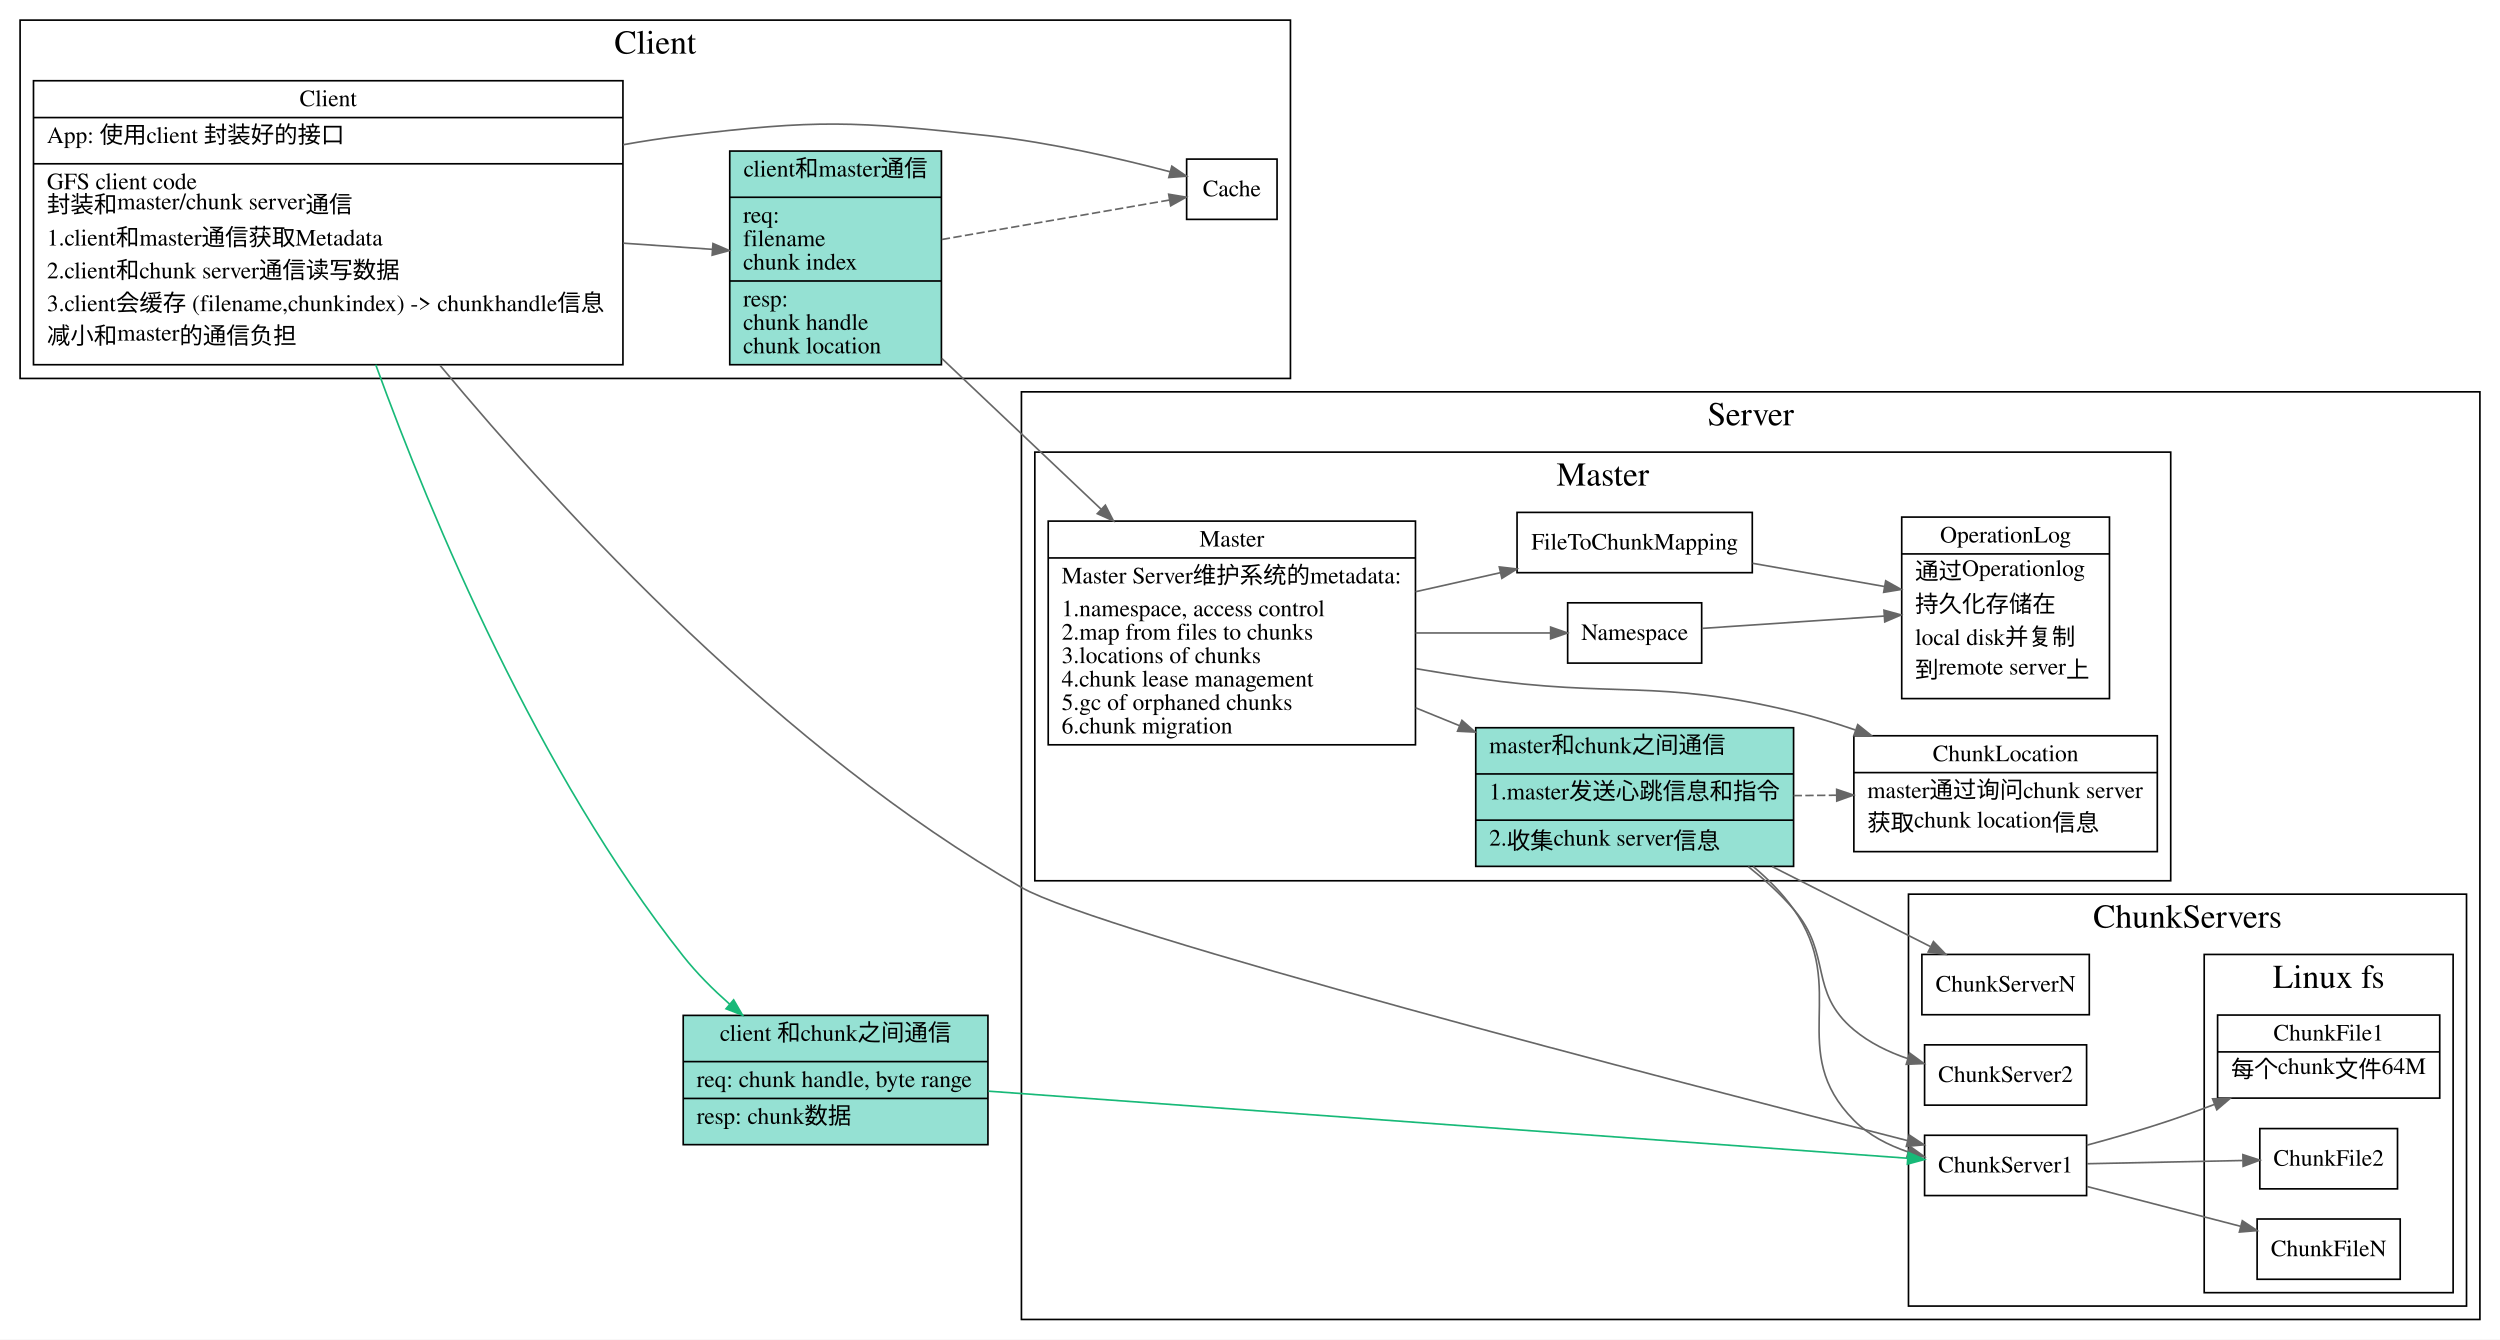
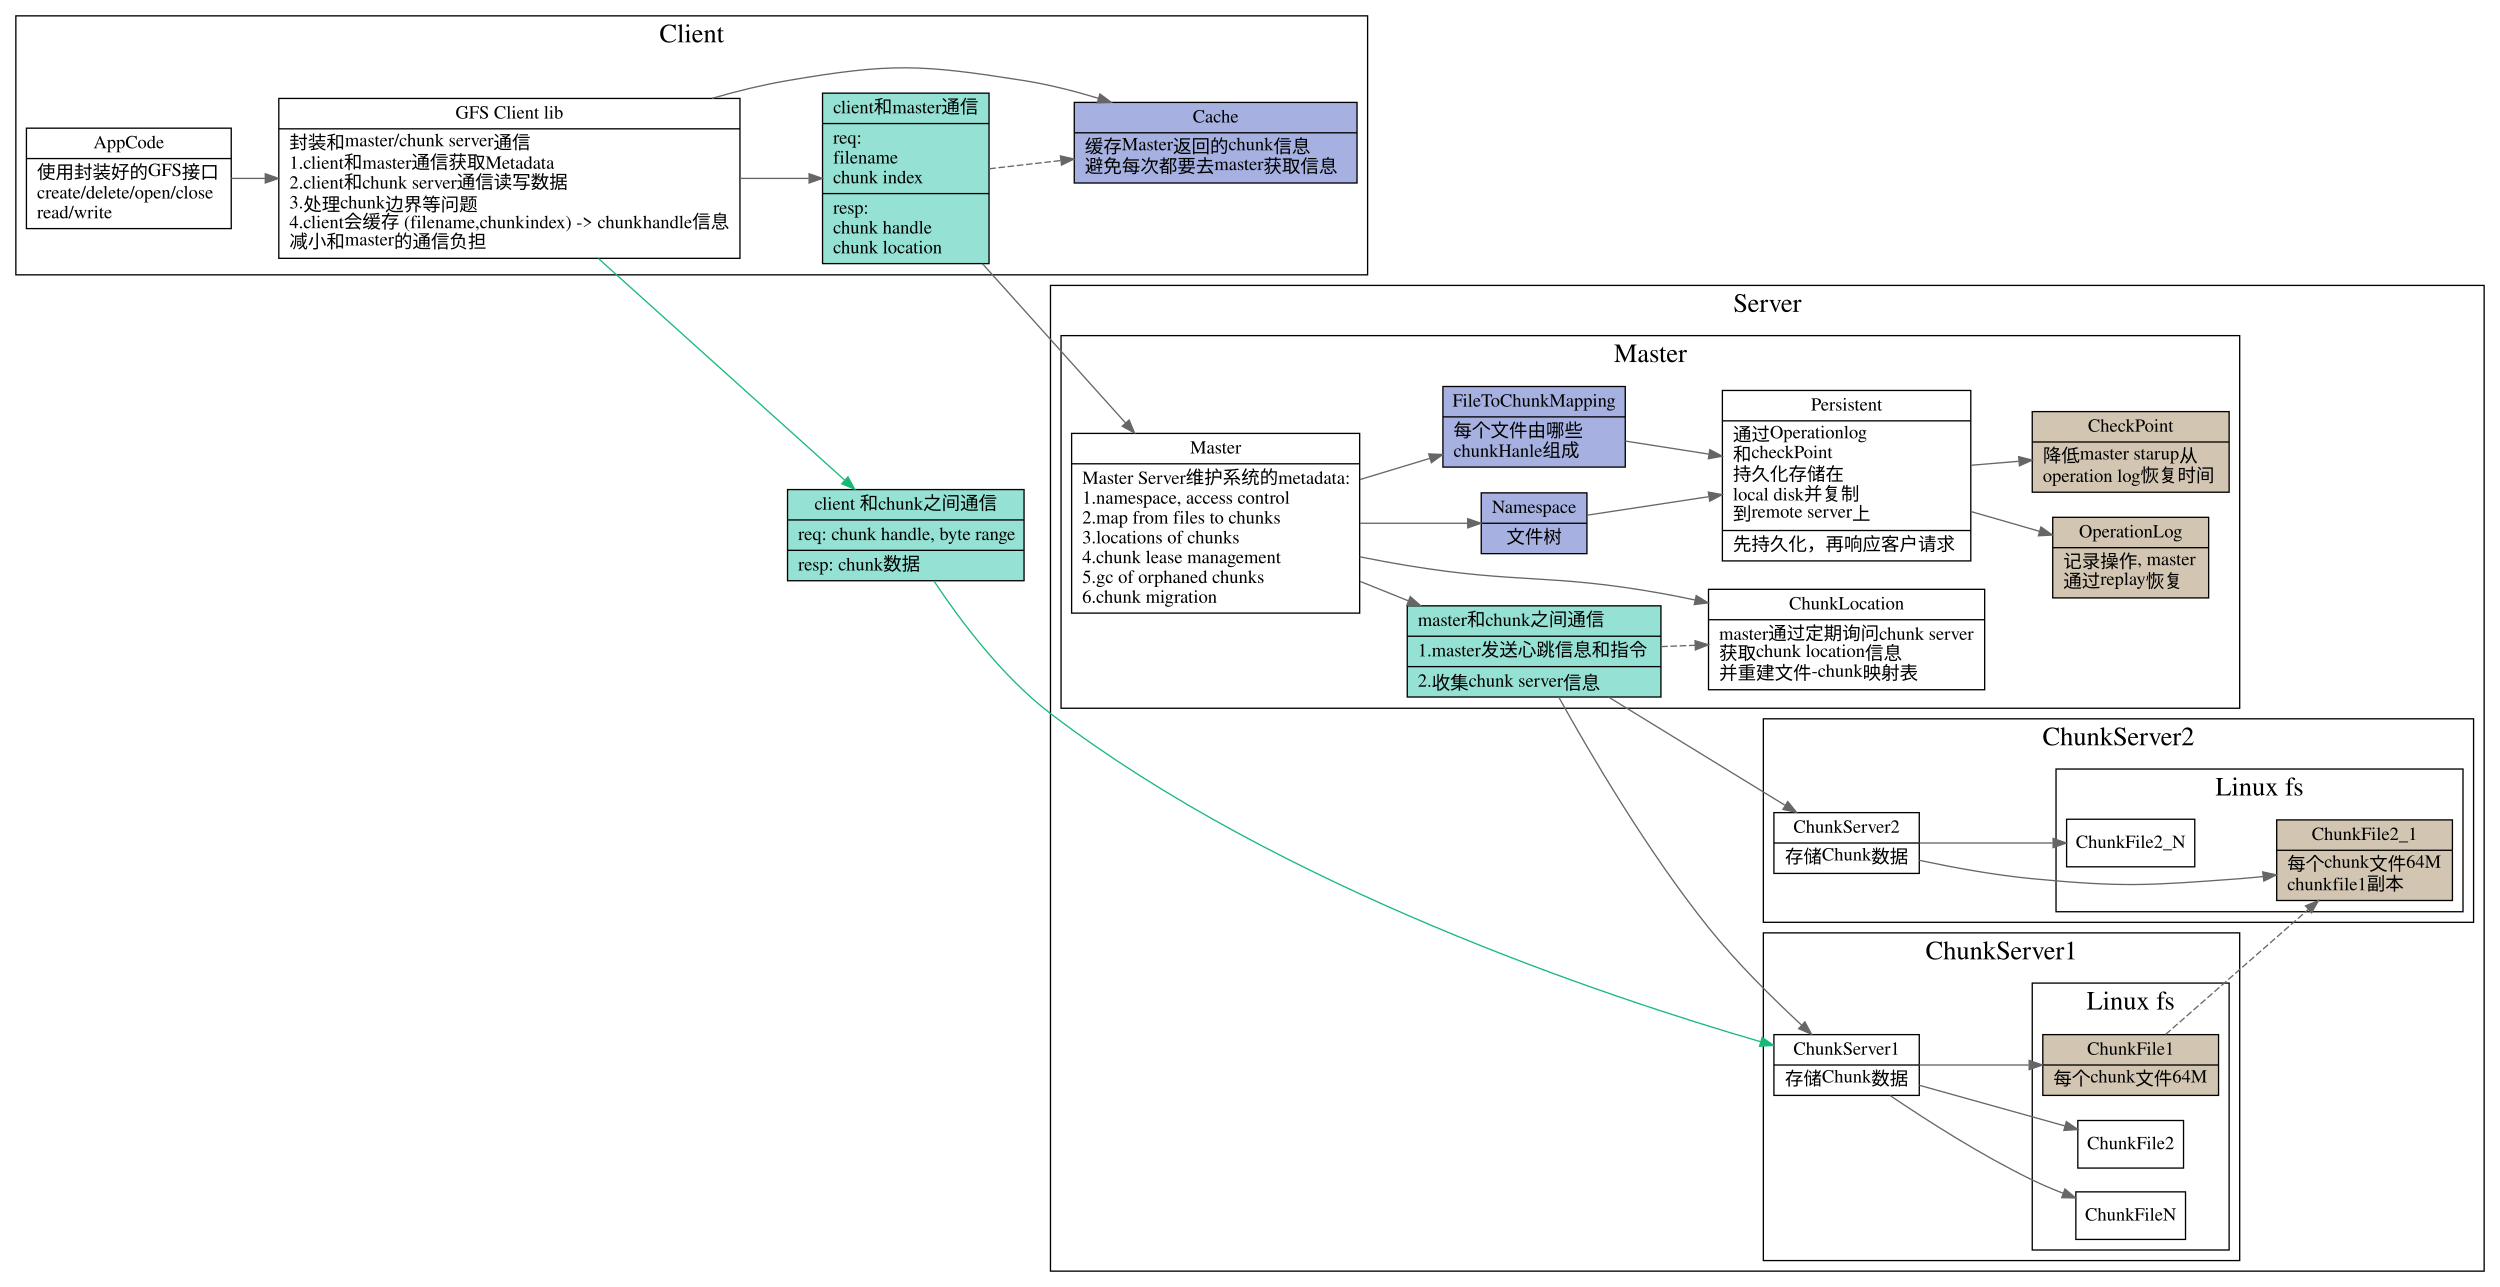
- <svg xmlns="http://www.w3.org/2000/svg" width="1493pt" height="800pt" viewBox="0.00 0.00 1493.06 800.00">
-   <g id="graph0" class="graph" transform="scale(1 1) rotate(0) translate(4 796)">
-     <polygon fill="#ffffff" stroke="transparent" points="-4,4 -4,-796 1489.063,-796 1489.063,4 -4,4" />
+ <svg xmlns="http://www.w3.org/2000/svg" width="1892pt" height="974pt" viewBox="0.00 0.00 1892.00 974.00">
+   <g id="graph0" class="graph" transform="scale(1 1) rotate(0) translate(4 970)">
+     <polygon fill="#ffffff" stroke="transparent" points="-4,4 -4,-970 1888,-970 1888,4 -4,4" />
    <g id="clust1" class="cluster">
-       <polygon fill="none" stroke="#000000" points="8,-570 8,-784 766.688,-784 766.688,-570 8,-570" />
-       <text text-anchor="middle" x="387.344" y="-764" font-family="Times,serif" font-size="20.00" fill="#000000">Client</text>
+       <polygon fill="none" stroke="#000000" points="8,-762 8,-958 1031,-958 1031,-762 8,-762" />
+       <text text-anchor="middle" x="519.5" y="-938" font-family="Times,serif" font-size="20.00" fill="#000000">Client</text>
    </g>
    <g id="clust2" class="cluster">
-       <polygon fill="none" stroke="#000000" points="606.024,-8 606.024,-562 1477.063,-562 1477.063,-8 606.024,-8" />
-       <text text-anchor="middle" x="1041.544" y="-542" font-family="Times,serif" font-size="20.00" fill="#000000">Server</text>
+       <polygon fill="none" stroke="#000000" points="791,-8 791,-754 1876,-754 1876,-8 791,-8" />
+       <text text-anchor="middle" x="1333.5" y="-734" font-family="Times,serif" font-size="20.00" fill="#000000">Server</text>
    </g>
    <g id="clust3" class="cluster">
-       <polygon fill="none" stroke="#000000" points="614.024,-270 614.024,-526 1292.401,-526 1292.401,-270 614.024,-270" />
-       <text text-anchor="middle" x="953.213" y="-506" font-family="Times,serif" font-size="20.00" fill="#000000">Master</text>
-     </g>
-     <g id="clust6" class="cluster">
-       <polygon fill="none" stroke="#000000" points="1135.793,-16 1135.793,-262 1469.063,-262 1469.063,-16 1135.793,-16" />
-       <text text-anchor="middle" x="1302.428" y="-242" font-family="Times,serif" font-size="20.00" fill="#000000">ChunkServers</text>
-     </g>
-     <g id="clust8" class="cluster">
-       <polygon fill="none" stroke="#000000" points="1312.401,-24 1312.401,-226 1461.063,-226 1461.063,-24 1312.401,-24" />
-       <text text-anchor="middle" x="1386.732" y="-206" font-family="Times,serif" font-size="20.00" fill="#000000">Linux fs</text>
+       <polygon fill="none" stroke="#000000" points="799,-434 799,-716 1691,-716 1691,-434 799,-434" />
+       <text text-anchor="middle" x="1245" y="-696" font-family="Times,serif" font-size="20.00" fill="#000000">Master</text>
+     </g>
+     <g id="clust7" class="cluster">
+       <polygon fill="none" stroke="#000000" points="1330.5,-16 1330.5,-264 1691,-264 1691,-16 1330.5,-16" />
+       <text text-anchor="middle" x="1510.75" y="-244" font-family="Times,serif" font-size="20.00" fill="#000000">ChunkServer1</text>
+     </g>
+     <g id="clust9" class="cluster">
+       <polygon fill="none" stroke="#000000" points="1534,-24 1534,-226 1683,-226 1683,-24 1534,-24" />
+       <text text-anchor="middle" x="1608.5" y="-206" font-family="Times,serif" font-size="20.00" fill="#000000">Linux fs</text>
+     </g>
+     <g id="clust10" class="cluster">
+       <polygon fill="none" stroke="#000000" points="1330.5,-272 1330.5,-426 1868,-426 1868,-272 1330.5,-272" />
+       <text text-anchor="middle" x="1599.25" y="-406" font-family="Times,serif" font-size="20.00" fill="#000000">ChunkServer2</text>
+     </g>
+     <g id="clust12" class="cluster">
+       <polygon fill="none" stroke="#000000" points="1552,-280 1552,-388 1860,-388 1860,-280 1552,-280" />
+       <text text-anchor="middle" x="1706" y="-368" font-family="Times,serif" font-size="20.00" fill="#000000">Linux fs</text>
    </g>
    <g id="node1" class="node">
-       <polygon fill="none" stroke="#000000" points="16,-578.2 16,-747.8 368.034,-747.8 368.034,-578.2 16,-578.2" />
-       <text text-anchor="middle" x="192.017" y="-732.6" font-family="Times,serif" font-size="14.00" fill="#000000">Client</text>
-       <polyline fill="none" stroke="#000000" points="16,-725.8 368.034,-725.8 " />
-       <text text-anchor="start" x="24" y="-710.6" font-family="Times,serif" font-size="14.00" fill="#000000">App: 使用client 封装好的接口</text>
-       <polyline fill="none" stroke="#000000" points="16,-698.2 368.034,-698.2 " />
-       <text text-anchor="start" x="24" y="-683" font-family="Times,serif" font-size="14.00" fill="#000000">GFS client code</text>
-       <text text-anchor="start" x="24" y="-669" font-family="Times,serif" font-size="14.00" fill="#000000"> 封装和master/chunk server通信</text>
-       <text text-anchor="start" x="24" y="-649.4" font-family="Times,serif" font-size="14.00" fill="#000000"> 1.client和master通信获取Metadata</text>
-       <text text-anchor="start" x="24" y="-629.8" font-family="Times,serif" font-size="14.00" fill="#000000"> 2.client和chunk server通信读写数据</text>
-       <text text-anchor="start" x="24" y="-610.2" font-family="Times,serif" font-size="14.00" fill="#000000"> 3.client会缓存 (filename,chunkindex) -&gt; chunkhandle信息</text>
-       <text text-anchor="start" x="24" y="-590.6" font-family="Times,serif" font-size="14.00" fill="#000000"> 减小和master的通信负担</text>
+       <polygon fill="none" stroke="#000000" points="16,-797 16,-873 171,-873 171,-797 16,-797" />
+       <text text-anchor="middle" x="93.5" y="-857.8" font-family="Times,serif" font-size="14.00" fill="#000000">AppCode</text>
+       <polyline fill="none" stroke="#000000" points="16,-850 171,-850 " />
+       <text text-anchor="start" x="24" y="-834.8" font-family="Times,serif" font-size="14.00" fill="#000000">使用封装好的GFS接口</text>
+       <text text-anchor="start" x="24" y="-819.8" font-family="Times,serif" font-size="14.00" fill="#000000"> create/delete/open/close</text>
+       <text text-anchor="start" x="24" y="-804.8" font-family="Times,serif" font-size="14.00" fill="#000000"> read/write</text>
    </g>
    <g id="node2" class="node">
-       <polygon fill="none" stroke="#000000" points="758.688,-701 704.688,-701 704.688,-665 758.688,-665 758.688,-701" />
-       <text text-anchor="middle" x="731.688" y="-678.8" font-family="Times,serif" font-size="14.00" fill="#000000">Cache</text>
+       <polygon fill="none" stroke="#000000" points="207,-774.5 207,-895.5 556,-895.5 556,-774.5 207,-774.5" />
+       <text text-anchor="middle" x="381.5" y="-880.3" font-family="Times,serif" font-size="14.00" fill="#000000">GFS Client lib</text>
+       <polyline fill="none" stroke="#000000" points="207,-872.5 556,-872.5 " />
+       <text text-anchor="start" x="215" y="-857.3" font-family="Times,serif" font-size="14.00" fill="#000000">封装和master/chunk server通信</text>
+       <text text-anchor="start" x="215" y="-842.3" font-family="Times,serif" font-size="14.00" fill="#000000"> 1.client和master通信获取Metadata</text>
+       <text text-anchor="start" x="215" y="-827.3" font-family="Times,serif" font-size="14.00" fill="#000000"> 2.client和chunk server通信读写数据</text>
+       <text text-anchor="start" x="215" y="-812.3" font-family="Times,serif" font-size="14.00" fill="#000000"> 3.处理chunk边界等问题</text>
+       <text text-anchor="start" x="215" y="-797.3" font-family="Times,serif" font-size="14.00" fill="#000000"> 4.client会缓存 (filename,chunkindex) -&gt; chunkhandle信息</text>
+       <text text-anchor="start" x="215" y="-782.3" font-family="Times,serif" font-size="14.00" fill="#000000"> 减小和master的通信负担</text>
    </g>
    <g id="edge1" class="edge">
-       <path fill="none" stroke="#666666" d="M368.14,-709.579C380.229,-711.73 392.276,-713.579 404.034,-715 484.335,-724.704 505.612,-723.729 586.024,-715 623.557,-710.926 665.589,-701.112 694.819,-693.418" />
-       <polygon fill="#666666" stroke="#666666" points="695.843,-696.767 704.596,-690.798 694.031,-690.006 695.843,-696.767" />
+       <path fill="none" stroke="#666666" d="M171.058,-835C179.289,-835 187.891,-835 196.716,-835" />
+       <polygon fill="#666666" stroke="#666666" points="196.767,-838.5 206.767,-835 196.767,-831.5 196.767,-838.5" />
    </g>
    <g id="node3" class="node">
-       <polygon fill="#95e1d3" stroke="#000000" points="431.822,-578.2 431.822,-705.8 558.236,-705.8 558.236,-578.2 431.822,-578.2" />
-       <text text-anchor="middle" x="495.029" y="-690.6" font-family="Times,serif" font-size="14.00" fill="#000000">client和master通信</text>
-       <polyline fill="none" stroke="#000000" points="431.822,-678.2 558.236,-678.2 " />
-       <text text-anchor="start" x="439.822" y="-663" font-family="Times,serif" font-size="14.00" fill="#000000">req:</text>
-       <text text-anchor="start" x="439.822" y="-649" font-family="Times,serif" font-size="14.00" fill="#000000"> filename</text>
-       <text text-anchor="start" x="439.822" y="-635" font-family="Times,serif" font-size="14.00" fill="#000000"> chunk index</text>
-       <polyline fill="none" stroke="#000000" points="431.822,-628.2 558.236,-628.2 " />
-       <text text-anchor="start" x="439.822" y="-613" font-family="Times,serif" font-size="14.00" fill="#000000">resp:</text>
-       <text text-anchor="start" x="439.822" y="-599" font-family="Times,serif" font-size="14.00" fill="#000000"> chunk handle</text>
-       <text text-anchor="start" x="439.822" y="-585" font-family="Times,serif" font-size="14.00" fill="#000000"> chunk location</text>
+       <polygon fill="#a6b1e1" stroke="#000000" points="809,-831.5 809,-892.5 1023,-892.5 1023,-831.5 809,-831.5" />
+       <text text-anchor="middle" x="916" y="-877.3" font-family="Times,serif" font-size="14.00" fill="#000000">Cache</text>
+       <polyline fill="none" stroke="#000000" points="809,-869.5 1023,-869.5 " />
+       <text text-anchor="start" x="817" y="-854.3" font-family="Times,serif" font-size="14.00" fill="#000000">缓存Master返回的chunk信息</text>
+       <text text-anchor="start" x="817" y="-839.3" font-family="Times,serif" font-size="14.00" fill="#000000"> 避免每次都要去master获取信息</text>
+     </g>
+     <g id="edge2" class="edge">
+       <path fill="none" stroke="#666666" d="M534.826,-895.558C553.832,-901.077 573.194,-905.791 592,-909 670.422,-922.383 692.419,-921.417 771,-909 789.501,-906.077 808.855,-901.177 827.178,-895.617" />
+       <polygon fill="#666666" stroke="#666666" points="828.445,-898.888 836.945,-892.563 826.356,-892.207 828.445,-898.888" />
+     </g>
+     <g id="node4" class="node">
+       <polygon fill="#95e1d3" stroke="#000000" points="618.5,-770.5 618.5,-899.5 744.5,-899.5 744.5,-770.5 618.5,-770.5" />
+       <text text-anchor="middle" x="681.5" y="-884.3" font-family="Times,serif" font-size="14.00" fill="#000000">client和master通信</text>
+       <polyline fill="none" stroke="#000000" points="618.5,-876.5 744.5,-876.5 " />
+       <text text-anchor="start" x="626.5" y="-861.3" font-family="Times,serif" font-size="14.00" fill="#000000">req:</text>
+       <text text-anchor="start" x="626.5" y="-846.3" font-family="Times,serif" font-size="14.00" fill="#000000"> filename</text>
+       <text text-anchor="start" x="626.5" y="-831.3" font-family="Times,serif" font-size="14.00" fill="#000000"> chunk index</text>
+       <polyline fill="none" stroke="#000000" points="618.5,-823.5 744.5,-823.5 " />
+       <text text-anchor="start" x="626.5" y="-808.3" font-family="Times,serif" font-size="14.00" fill="#000000">resp:</text>
+       <text text-anchor="start" x="626.5" y="-793.3" font-family="Times,serif" font-size="14.00" fill="#000000"> chunk handle</text>
+       <text text-anchor="start" x="626.5" y="-778.3" font-family="Times,serif" font-size="14.00" fill="#000000"> chunk location</text>
+     </g>
+     <g id="edge21" class="edge">
+       <path fill="none" stroke="#666666" d="M556.011,-835C574.198,-835 591.892,-835 607.982,-835" />
+       <polygon fill="#666666" stroke="#666666" points="608.313,-838.5 618.313,-835 608.313,-831.5 608.313,-838.5" />
+     </g>
+     <g id="node20" class="node">
+       <polygon fill="#95e1d3" stroke="#000000" points="592,-530.5 592,-599.5 771,-599.5 771,-530.5 592,-530.5" />
+       <text text-anchor="middle" x="681.5" y="-584.3" font-family="Times,serif" font-size="14.00" fill="#000000">client 和chunk之间通信</text>
+       <polyline fill="none" stroke="#000000" points="592,-576.5 771,-576.5 " />
+       <text text-anchor="start" x="600" y="-561.3" font-family="Times,serif" font-size="14.00" fill="#000000">req: chunk handle, byte range</text>
+       <polyline fill="none" stroke="#000000" points="592,-553.5 771,-553.5 " />
+       <text text-anchor="start" x="600" y="-538.3" font-family="Times,serif" font-size="14.00" fill="#000000">resp: chunk数据</text>
+     </g>
+     <g id="edge23" class="edge">
+       <path fill="none" stroke="#17b978" d="M448.826,-774.407C505.563,-723.343 585.251,-651.625 635.099,-606.761" />
+       <polygon fill="#17b978" stroke="#17b978" points="637.743,-609.09 642.835,-599.799 633.06,-603.887 637.743,-609.09" />
+     </g>
+     <g id="edge3" class="edge">
+       <path fill="none" stroke="#666666" stroke-dasharray="5,2" d="M744.65,-842.271C761.438,-844.204 780.122,-846.355 798.804,-848.506" />
+       <polygon fill="#666666" stroke="#666666" points="798.531,-851.998 808.865,-849.665 799.332,-845.044 798.531,-851.998" />
+     </g>
+     <g id="node5" class="node">
+       <polygon fill="none" stroke="#000000" points="807,-506 807,-642 1025,-642 1025,-506 807,-506" />
+       <text text-anchor="middle" x="916" y="-626.8" font-family="Times,serif" font-size="14.00" fill="#000000">Master</text>
+       <polyline fill="none" stroke="#000000" points="807,-619 1025,-619 " />
+       <text text-anchor="start" x="815" y="-603.8" font-family="Times,serif" font-size="14.00" fill="#000000">Master Server维护系统的metadata:</text>
+       <text text-anchor="start" x="815" y="-588.8" font-family="Times,serif" font-size="14.00" fill="#000000"> 1.namespace, access control</text>
+       <text text-anchor="start" x="815" y="-573.8" font-family="Times,serif" font-size="14.00" fill="#000000"> 2.map from files to chunks</text>
+       <text text-anchor="start" x="815" y="-558.8" font-family="Times,serif" font-size="14.00" fill="#000000"> 3.locations of chunks</text>
+       <text text-anchor="start" x="815" y="-543.8" font-family="Times,serif" font-size="14.00" fill="#000000"> 4.chunk lease management</text>
+       <text text-anchor="start" x="815" y="-528.8" font-family="Times,serif" font-size="14.00" fill="#000000"> 5.gc of orphaned chunks</text>
+       <text text-anchor="start" x="815" y="-513.8" font-family="Times,serif" font-size="14.00" fill="#000000"> 6.chunk migration</text>
+     </g>
+     <g id="edge22" class="edge">
+       <path fill="none" stroke="#666666" d="M739.466,-770.483C772.272,-733.971 813.479,-688.106 847.829,-649.875" />
+       <polygon fill="#666666" stroke="#666666" points="850.523,-652.113 854.603,-642.335 845.316,-647.434 850.523,-652.113" />
+     </g>
+     <g id="node6" class="node">
+       <polygon fill="#a6b1e1" stroke="#000000" points="1117,-551 1117,-597 1197,-597 1197,-551 1117,-551" />
+       <text text-anchor="middle" x="1157" y="-581.8" font-family="Times,serif" font-size="14.00" fill="#000000">Namespace</text>
+       <polyline fill="none" stroke="#000000" points="1117,-574 1197,-574 " />
+       <text text-anchor="middle" x="1157" y="-558.8" font-family="Times,serif" font-size="14.00" fill="#000000">文件树</text>
+     </g>
+     <g id="edge4" class="edge">
+       <path fill="none" stroke="#666666" d="M1025.218,-574C1053.642,-574 1082.91,-574 1106.622,-574" />
+       <polygon fill="#666666" stroke="#666666" points="1106.764,-577.5 1116.764,-574 1106.764,-570.5 1106.764,-577.5" />
+     </g>
+     <g id="node7" class="node">
+       <polygon fill="#a6b1e1" stroke="#000000" points="1088,-616.5 1088,-677.5 1226,-677.5 1226,-616.5 1088,-616.5" />
+       <text text-anchor="middle" x="1157" y="-662.3" font-family="Times,serif" font-size="14.00" fill="#000000">FileToChunkMapping</text>
+       <polyline fill="none" stroke="#000000" points="1088,-654.5 1226,-654.5 " />
+       <text text-anchor="start" x="1096" y="-639.3" font-family="Times,serif" font-size="14.00" fill="#000000">每个文件由哪些</text>
+       <text text-anchor="start" x="1096" y="-624.3" font-family="Times,serif" font-size="14.00" fill="#000000"> chunkHanle组成</text>
+     </g>
+     <g id="edge5" class="edge">
+       <path fill="none" stroke="#666666" d="M1025.218,-607.083C1043.021,-612.475 1061.155,-617.968 1078.047,-623.085" />
+       <polygon fill="#666666" stroke="#666666" points="1077.253,-626.501 1087.838,-626.051 1079.282,-619.802 1077.253,-626.501" />
+     </g>
+     <g id="node8" class="node">
+       <polygon fill="none" stroke="#000000" points="1289,-448 1289,-524 1498,-524 1498,-448 1289,-448" />
+       <text text-anchor="middle" x="1393.5" y="-508.8" font-family="Times,serif" font-size="14.00" fill="#000000">ChunkLocation</text>
+       <polyline fill="none" stroke="#000000" points="1289,-501 1498,-501 " />
+       <text text-anchor="start" x="1297" y="-485.8" font-family="Times,serif" font-size="14.00" fill="#000000">master通过定期询问chunk server</text>
+       <text text-anchor="start" x="1297" y="-470.8" font-family="Times,serif" font-size="14.00" fill="#000000"> 获取chunk location信息</text>
+       <text text-anchor="start" x="1297" y="-455.8" font-family="Times,serif" font-size="14.00" fill="#000000"> 并重建文件-chunk映射表</text>
+     </g>
+     <g id="edge6" class="edge">
+       <path fill="none" stroke="#666666" d="M1025.016,-548.615C1037.121,-546.192 1049.299,-543.925 1061,-542 1145.703,-528.063 1168.492,-536.076 1253,-521 1261.451,-519.492 1270.147,-517.764 1278.873,-515.901" />
+       <polygon fill="#666666" stroke="#666666" points="1279.705,-519.302 1288.726,-513.745 1278.208,-512.464 1279.705,-519.302" />
+     </g>
+     <g id="node10" class="node">
+       <polygon fill="#95e1d3" stroke="#000000" points="1061,-442.5 1061,-511.5 1253,-511.5 1253,-442.5 1061,-442.5" />
+       <text text-anchor="start" x="1069" y="-496.3" font-family="Times,serif" font-size="14.00" fill="#000000">master和chunk之间通信</text>
+       <polyline fill="none" stroke="#000000" points="1061,-488.5 1253,-488.5 " />
+       <text text-anchor="start" x="1069" y="-473.3" font-family="Times,serif" font-size="14.00" fill="#000000">1.master发送心跳信息和指令</text>
+       <polyline fill="none" stroke="#000000" points="1061,-465.5 1253,-465.5 " />
+       <text text-anchor="start" x="1069" y="-450.3" font-family="Times,serif" font-size="14.00" fill="#000000">2.收集chunk server信息</text>
+     </g>
+     <g id="edge18" class="edge">
+       <path fill="none" stroke="#666666" d="M1025.218,-530.041C1037.403,-525.136 1049.744,-520.169 1061.736,-515.343" />
+       <polygon fill="#666666" stroke="#666666" points="1063.299,-518.487 1071.269,-511.506 1060.685,-511.993 1063.299,-518.487" />
+     </g>
+     <g id="node9" class="node">
+       <polygon fill="none" stroke="#000000" points="1299.5,-545.5 1299.5,-674.5 1487.5,-674.5 1487.5,-545.5 1299.5,-545.5" />
+       <text text-anchor="middle" x="1393.5" y="-659.3" font-family="Times,serif" font-size="14.00" fill="#000000">Persistent</text>
+       <polyline fill="none" stroke="#000000" points="1299.5,-651.5 1487.5,-651.5 " />
+       <text text-anchor="start" x="1307.5" y="-636.3" font-family="Times,serif" font-size="14.00" fill="#000000">通过Operationlog</text>
+       <text text-anchor="start" x="1307.5" y="-621.3" font-family="Times,serif" font-size="14.00" fill="#000000"> 和checkPoint</text>
+       <text text-anchor="start" x="1307.5" y="-606.3" font-family="Times,serif" font-size="14.00" fill="#000000"> 持久化存储在</text>
+       <text text-anchor="start" x="1307.5" y="-591.3" font-family="Times,serif" font-size="14.00" fill="#000000"> local disk并复制</text>
+       <text text-anchor="start" x="1307.5" y="-576.3" font-family="Times,serif" font-size="14.00" fill="#000000"> 到remote server上</text>
+       <polyline fill="none" stroke="#000000" points="1299.5,-568.5 1487.5,-568.5 " />
+       <text text-anchor="start" x="1307.5" y="-553.3" font-family="Times,serif" font-size="14.00" fill="#000000">先持久化，再响应客户请求</text>
+     </g>
+     <g id="edge7" class="edge">
+       <path fill="none" stroke="#666666" d="M1197.119,-580.107C1222.498,-583.97 1256.568,-589.156 1289.201,-594.124" />
+       <polygon fill="#666666" stroke="#666666" points="1288.858,-597.612 1299.271,-595.657 1289.912,-590.691 1288.858,-597.612" />
+     </g>
+     <g id="edge8" class="edge">
+       <path fill="none" stroke="#666666" d="M1226.041,-636.199C1245.815,-633.105 1267.823,-629.662 1289.213,-626.316" />
+       <polygon fill="#666666" stroke="#666666" points="1289.979,-629.738 1299.318,-624.735 1288.897,-622.822 1289.979,-629.738" />
+     </g>
+     <g id="node11" class="node">
+       <polygon fill="#d2c6b2" stroke="#000000" points="1549.5,-517.5 1549.5,-578.5 1667.5,-578.5 1667.5,-517.5 1549.5,-517.5" />
+       <text text-anchor="middle" x="1608.5" y="-563.3" font-family="Times,serif" font-size="14.00" fill="#000000">OperationLog</text>
+       <polyline fill="none" stroke="#000000" points="1549.5,-555.5 1667.5,-555.5 " />
+       <text text-anchor="start" x="1557.5" y="-540.3" font-family="Times,serif" font-size="14.00" fill="#000000">记录操作, master</text>
+       <text text-anchor="start" x="1557.5" y="-525.3" font-family="Times,serif" font-size="14.00" fill="#000000"> 通过replay恢复</text>
+     </g>
+     <g id="edge10" class="edge">
+       <path fill="none" stroke="#666666" d="M1487.802,-582.806C1505.088,-577.821 1522.835,-572.703 1539.221,-567.978" />
+       <polygon fill="#666666" stroke="#666666" points="1540.593,-571.225 1549.231,-565.091 1538.653,-564.499 1540.593,-571.225" />
+     </g>
+     <g id="node12" class="node">
+       <polygon fill="#d2c6b2" stroke="#000000" points="1534,-597.5 1534,-658.5 1683,-658.5 1683,-597.5 1534,-597.5" />
+       <text text-anchor="middle" x="1608.5" y="-643.3" font-family="Times,serif" font-size="14.00" fill="#000000">CheckPoint</text>
+       <polyline fill="none" stroke="#000000" points="1534,-635.5 1683,-635.5 " />
+       <text text-anchor="start" x="1542" y="-620.3" font-family="Times,serif" font-size="14.00" fill="#000000">降低master starup从</text>
+       <text text-anchor="start" x="1542" y="-605.3" font-family="Times,serif" font-size="14.00" fill="#000000"> operation log恢复时间</text>
+     </g>
+     <g id="edge11" class="edge">
+       <path fill="none" stroke="#666666" d="M1487.802,-617.895C1499.757,-618.896 1511.934,-619.915 1523.728,-620.903" />
+       <polygon fill="#666666" stroke="#666666" points="1523.722,-624.414 1533.979,-621.761 1524.305,-617.439 1523.722,-624.414" />
+     </g>
+     <g id="edge9" class="edge">
+       <path fill="none" stroke="#666666" stroke-dasharray="5,2" d="M1253.194,-480.661C1261.65,-480.982 1270.262,-481.31 1278.849,-481.637" />
+       <polygon fill="#666666" stroke="#666666" points="1278.781,-485.137 1288.907,-482.02 1279.047,-478.142 1278.781,-485.137" />
+     </g>
+     <g id="node13" class="node">
+       <polygon fill="none" stroke="#000000" points="1338.5,-141 1338.5,-187 1448.5,-187 1448.5,-141 1338.5,-141" />
+       <text text-anchor="middle" x="1393.5" y="-171.8" font-family="Times,serif" font-size="14.00" fill="#000000">ChunkServer1</text>
+       <polyline fill="none" stroke="#000000" points="1338.5,-164 1448.5,-164 " />
+       <text text-anchor="middle" x="1393.5" y="-148.8" font-family="Times,serif" font-size="14.00" fill="#000000">存储Chunk数据</text>
+     </g>
+     <g id="edge19" class="edge">
+       <path fill="none" stroke="#666666" d="M1175.607,-442.493C1199.376,-399.714 1242.975,-325.435 1289,-268 1310.383,-241.316 1337.907,-214.16 1359.339,-194.292" />
+       <polygon fill="#666666" stroke="#666666" points="1361.938,-196.657 1366.937,-187.315 1357.204,-191.501 1361.938,-196.657" />
+     </g>
+     <g id="node17" class="node">
+       <polygon fill="none" stroke="#000000" points="1338.5,-309 1338.5,-355 1448.5,-355 1448.5,-309 1338.5,-309" />
+       <text text-anchor="middle" x="1393.5" y="-339.8" font-family="Times,serif" font-size="14.00" fill="#000000">ChunkServer2</text>
+       <polyline fill="none" stroke="#000000" points="1338.5,-332 1448.5,-332 " />
+       <text text-anchor="middle" x="1393.5" y="-316.8" font-family="Times,serif" font-size="14.00" fill="#000000">存储Chunk数据</text>
+     </g>
+     <g id="edge20" class="edge">
+       <path fill="none" stroke="#666666" d="M1213.347,-442.453C1254.075,-417.482 1308.447,-384.147 1346.769,-360.651" />
+       <polygon fill="#666666" stroke="#666666" points="1348.965,-363.41 1355.661,-355.199 1345.306,-357.442 1348.965,-363.41" />
+     </g>
+     <g id="node14" class="node">
+       <polygon fill="#d2c6b2" stroke="#000000" points="1542,-141 1542,-187 1675,-187 1675,-141 1542,-141" />
+       <text text-anchor="middle" x="1608.5" y="-171.8" font-family="Times,serif" font-size="14.00" fill="#000000">ChunkFile1</text>
+       <polyline fill="none" stroke="#000000" points="1542,-164 1675,-164 " />
+       <text text-anchor="start" x="1550" y="-148.8" font-family="Times,serif" font-size="14.00" fill="#000000">每个chunk文件64M</text>
+     </g>
+     <g id="edge12" class="edge">
+       <path fill="none" stroke="#666666" d="M1448.589,-164C1473.742,-164 1503.965,-164 1531.331,-164" />
+       <polygon fill="#666666" stroke="#666666" points="1531.663,-167.5 1541.663,-164 1531.663,-160.5 1531.663,-167.5" />
+     </g>
+     <g id="node15" class="node">
+       <polygon fill="none" stroke="#000000" points="1648.5,-122 1568.5,-122 1568.5,-86 1648.5,-86 1648.5,-122" />
+       <text text-anchor="middle" x="1608.5" y="-100.3" font-family="Times,serif" font-size="14.00" fill="#000000">ChunkFile2</text>
+     </g>
+     <g id="edge13" class="edge">
+       <path fill="none" stroke="#666666" d="M1448.589,-148.626C1482.527,-139.155 1525.693,-127.109 1558.621,-117.92" />
+       <polygon fill="#666666" stroke="#666666" points="1559.799,-121.225 1568.49,-115.166 1557.917,-114.483 1559.799,-121.225" />
+     </g>
+     <g id="node16" class="node">
+       <polygon fill="none" stroke="#000000" points="1650,-68 1567,-68 1567,-32 1650,-32 1650,-68" />
+       <text text-anchor="middle" x="1608.5" y="-46.3" font-family="Times,serif" font-size="14.00" fill="#000000">ChunkFileN</text>
+     </g>
+     <g id="edge14" class="edge">
+       <path fill="none" stroke="#666666" d="M1426.454,-140.875C1454.243,-122.05 1495.527,-95.635 1534,-77 1541.394,-73.419 1549.392,-70.039 1557.311,-66.962" />
+       <polygon fill="#666666" stroke="#666666" points="1558.754,-70.158 1566.884,-63.365 1556.292,-63.605 1558.754,-70.158" />
+     </g>
+     <g id="node18" class="node">
+       <polygon fill="#d2c6b2" stroke="#000000" points="1719,-288.5 1719,-349.5 1852,-349.5 1852,-288.5 1719,-288.5" />
+       <text text-anchor="middle" x="1785.5" y="-334.3" font-family="Times,serif" font-size="14.00" fill="#000000">ChunkFile2_1</text>
+       <polyline fill="none" stroke="#000000" points="1719,-326.5 1852,-326.5 " />
+       <text text-anchor="start" x="1727" y="-311.3" font-family="Times,serif" font-size="14.00" fill="#000000">每个chunk文件64M</text>
+       <text text-anchor="start" x="1727" y="-296.3" font-family="Times,serif" font-size="14.00" fill="#000000"> chunkfile1副本</text>
+     </g>
+     <g id="edge17" class="edge">
+       <path fill="none" stroke="#666666" stroke-dasharray="5,2" d="M1634.999,-187.205C1663.48,-212.146 1709.177,-252.163 1742.754,-281.567" />
+       <polygon fill="#666666" stroke="#666666" points="1740.752,-284.466 1750.581,-288.421 1745.363,-279.2 1740.752,-284.466" />
+     </g>
+     <g id="edge15" class="edge">
+       <path fill="none" stroke="#666666" d="M1448.536,-318.914C1474.324,-313.431 1505.564,-307.707 1534,-305 1603.464,-298.386 1621.411,-299.873 1691,-305 1696.775,-305.425 1702.732,-305.995 1708.715,-306.662" />
+       <polygon fill="#666666" stroke="#666666" points="1708.435,-310.154 1718.78,-307.868 1709.267,-303.203 1708.435,-310.154" />
+     </g>
+     <g id="node19" class="node">
+       <polygon fill="none" stroke="#000000" points="1657,-350 1560,-350 1560,-314 1657,-314 1657,-350" />
+       <text text-anchor="middle" x="1608.5" y="-328.3" font-family="Times,serif" font-size="14.00" fill="#000000">ChunkFile2_N</text>
    </g>
    <g id="edge16" class="edge">
-       <path fill="none" stroke="#666666" d="M368.281,-650.784C386.933,-649.491 405.071,-648.235 421.522,-647.094" />
-       <polygon fill="#666666" stroke="#666666" points="421.803,-650.583 431.537,-646.4 421.319,-643.6 421.803,-650.583" />
-     </g>
-     <g id="node10" class="node">
-       <polygon fill="none" stroke="#000000" points="1242.162,-118 1145.41,-118 1145.41,-82 1242.162,-82 1242.162,-118" />
-       <text text-anchor="middle" x="1193.786" y="-95.8" font-family="Times,serif" font-size="14.00" fill="#000000">ChunkServer1</text>
-     </g>
-     <g id="edge18" class="edge">
-       <path fill="none" stroke="#666666" d="M258.733,-577.879C333.843,-487.666 464.068,-347.25 606.024,-266 652.766,-239.247 995.505,-150.406 1134.986,-114.875" />
-       <polygon fill="#666666" stroke="#666666" points="1136.24,-118.167 1145.068,-112.309 1134.514,-111.384 1136.24,-118.167" />
-     </g>
-     <g id="node16" class="node">
-       <polygon fill="#95e1d3" stroke="#000000" points="404.034,-112.4 404.034,-189.6 586.024,-189.6 586.024,-112.4 404.034,-112.4" />
-       <text text-anchor="middle" x="495.029" y="-174.4" font-family="Times,serif" font-size="14.00" fill="#000000">client 和chunk之间通信</text>
-       <polyline fill="none" stroke="#000000" points="404.034,-162 586.024,-162 " />
-       <text text-anchor="start" x="412.034" y="-146.8" font-family="Times,serif" font-size="14.00" fill="#000000">req: chunk handle, byte range</text>
-       <polyline fill="none" stroke="#000000" points="404.034,-140 586.024,-140 " />
-       <text text-anchor="start" x="412.034" y="-124.8" font-family="Times,serif" font-size="14.00" fill="#000000">resp: chunk数据</text>
-     </g>
-     <g id="edge19" class="edge">
-       <path fill="none" stroke="#17b978" d="M220.398,-578.172C254.271,-485.123 317.403,-334.476 404.034,-225 412.089,-214.821 421.776,-205.122 431.781,-196.296" />
-       <polygon fill="#17b978" stroke="#17b978" points="434.144,-198.881 439.472,-189.724 429.596,-193.559 434.144,-198.881" />
-     </g>
-     <g id="edge2" class="edge">
-       <path fill="none" stroke="#666666" stroke-dasharray="5,2" d="M558.45,-652.987C601.816,-660.5 657.825,-670.203 694.238,-676.512" />
-       <polygon fill="#666666" stroke="#666666" points="693.967,-680.017 704.418,-678.275 695.162,-673.12 693.967,-680.017" />
-     </g>
-     <g id="node4" class="node">
-       <polygon fill="none" stroke="#000000" points="622.024,-351.2 622.024,-484.8 841.352,-484.8 841.352,-351.2 622.024,-351.2" />
-       <text text-anchor="middle" x="731.688" y="-469.6" font-family="Times,serif" font-size="14.00" fill="#000000">Master</text>
-       <polyline fill="none" stroke="#000000" points="622.024,-462.8 841.352,-462.8 " />
-       <text text-anchor="start" x="630.024" y="-447.6" font-family="Times,serif" font-size="14.00" fill="#000000">Master Server维护系统的metadata:</text>
-       <text text-anchor="start" x="630.024" y="-428" font-family="Times,serif" font-size="14.00" fill="#000000"> 1.namespace, access control</text>
-       <text text-anchor="start" x="630.024" y="-414" font-family="Times,serif" font-size="14.00" fill="#000000"> 2.map from files to chunks</text>
-       <text text-anchor="start" x="630.024" y="-400" font-family="Times,serif" font-size="14.00" fill="#000000"> 3.locations of chunks</text>
-       <text text-anchor="start" x="630.024" y="-386" font-family="Times,serif" font-size="14.00" fill="#000000"> 4.chunk lease management</text>
-       <text text-anchor="start" x="630.024" y="-372" font-family="Times,serif" font-size="14.00" fill="#000000"> 5.gc of orphaned chunks</text>
-       <text text-anchor="start" x="630.024" y="-358" font-family="Times,serif" font-size="14.00" fill="#000000"> 6.chunk migration</text>
-     </g>
-     <g id="edge17" class="edge">
-       <path fill="none" stroke="#666666" d="M558.45,-581.972C587.73,-554.258 622.774,-521.089 653.658,-491.856" />
-       <polygon fill="#666666" stroke="#666666" points="656.144,-494.322 661.001,-484.906 651.332,-489.239 656.144,-494.322" />
-     </g>
-     <g id="node5" class="node">
-       <polygon fill="none" stroke="#000000" points="1012.28,-436 932.242,-436 932.242,-400 1012.28,-400 1012.28,-436" />
-       <text text-anchor="middle" x="972.261" y="-413.8" font-family="Times,serif" font-size="14.00" fill="#000000">Namespace</text>
-     </g>
-     <g id="edge3" class="edge">
-       <path fill="none" stroke="#666666" d="M841.415,-418C869.59,-418 898.543,-418 922.028,-418" />
-       <polygon fill="#666666" stroke="#666666" points="922.074,-421.5 932.074,-418 922.074,-414.5 922.074,-421.5" />
-     </g>
-     <g id="node6" class="node">
-       <polygon fill="none" stroke="#000000" points="1042.505,-490 902.018,-490 902.018,-454 1042.505,-454 1042.505,-490" />
-       <text text-anchor="middle" x="972.261" y="-467.8" font-family="Times,serif" font-size="14.00" fill="#000000">FileToChunkMapping</text>
-     </g>
-     <g id="edge4" class="edge">
-       <path fill="none" stroke="#666666" d="M841.415,-442.63C858.451,-446.454 875.771,-450.341 891.995,-453.983" />
-       <polygon fill="#666666" stroke="#666666" points="891.419,-457.441 901.942,-456.216 892.952,-450.611 891.419,-457.441" />
-     </g>
-     <g id="node7" class="node">
-       <polygon fill="none" stroke="#000000" points="1103.17,-287.4 1103.17,-356.6 1284.401,-356.6 1284.401,-287.4 1103.17,-287.4" />
-       <text text-anchor="middle" x="1193.786" y="-341.4" font-family="Times,serif" font-size="14.00" fill="#000000">ChunkLocation</text>
-       <polyline fill="none" stroke="#000000" points="1103.17,-334.6 1284.401,-334.6 " />
-       <text text-anchor="start" x="1111.17" y="-319.4" font-family="Times,serif" font-size="14.00" fill="#000000">master通过询问chunk server</text>
-       <text text-anchor="start" x="1111.17" y="-299.8" font-family="Times,serif" font-size="14.00" fill="#000000"> 获取chunk location信息</text>
-     </g>
-     <g id="edge5" class="edge">
-       <path fill="none" stroke="#666666" d="M841.693,-396.665C853.706,-394.617 865.771,-392.681 877.352,-391 961.303,-378.816 984.713,-390.926 1067.17,-371 1079.282,-368.073 1091.792,-364.265 1104.018,-360.065" />
-       <polygon fill="#666666" stroke="#666666" points="1105.489,-363.257 1113.749,-356.622 1103.154,-356.658 1105.489,-363.257" />
-     </g>
-     <g id="node9" class="node">
-       <polygon fill="#95e1d3" stroke="#000000" points="877.352,-278.6 877.352,-361.4 1067.17,-361.4 1067.17,-278.6 877.352,-278.6" />
-       <text text-anchor="start" x="885.352" y="-346.2" font-family="Times,serif" font-size="14.00" fill="#000000">master和chunk之间通信</text>
-       <polyline fill="none" stroke="#000000" points="877.352,-333.8 1067.17,-333.8 " />
-       <text text-anchor="start" x="885.352" y="-318.6" font-family="Times,serif" font-size="14.00" fill="#000000">1.master发送心跳信息和指令</text>
-       <polyline fill="none" stroke="#000000" points="877.352,-306.2 1067.17,-306.2 " />
-       <text text-anchor="start" x="885.352" y="-291" font-family="Times,serif" font-size="14.00" fill="#000000">2.收集chunk server信息</text>
-     </g>
-     <g id="edge12" class="edge">
-       <path fill="none" stroke="#666666" d="M841.415,-373.302C850.152,-369.743 858.963,-366.153 867.663,-362.609" />
-       <polygon fill="#666666" stroke="#666666" points="869.11,-365.799 877.051,-358.785 866.469,-359.316 869.11,-365.799" />
-     </g>
-     <g id="node8" class="node">
-       <polygon fill="none" stroke="#000000" points="1131.751,-378.8 1131.751,-487.2 1255.82,-487.2 1255.82,-378.8 1131.751,-378.8" />
-       <text text-anchor="middle" x="1193.786" y="-472" font-family="Times,serif" font-size="14.00" fill="#000000">OperationLog</text>
-       <polyline fill="none" stroke="#000000" points="1131.751,-465.2 1255.82,-465.2 " />
-       <text text-anchor="start" x="1139.751" y="-450" font-family="Times,serif" font-size="14.00" fill="#000000">通过Operationlog</text>
-       <text text-anchor="start" x="1139.751" y="-430.4" font-family="Times,serif" font-size="14.00" fill="#000000"> 持久化存储在</text>
-       <text text-anchor="start" x="1139.751" y="-410.8" font-family="Times,serif" font-size="14.00" fill="#000000"> local disk并复制</text>
-       <text text-anchor="start" x="1139.751" y="-391.2" font-family="Times,serif" font-size="14.00" fill="#000000"> 到remote server上</text>
-     </g>
-     <g id="edge6" class="edge">
-       <path fill="none" stroke="#666666" d="M1012.378,-420.716C1042.693,-422.769 1085.126,-425.642 1121.331,-428.094" />
-       <polygon fill="#666666" stroke="#666666" points="1121.149,-431.589 1131.362,-428.773 1121.622,-424.606 1121.149,-431.589" />
-     </g>
-     <g id="edge7" class="edge">
-       <path fill="none" stroke="#666666" d="M1042.657,-459.607C1067.822,-455.176 1096.208,-450.179 1121.527,-445.721" />
-       <polygon fill="#666666" stroke="#666666" points="1122.192,-449.158 1131.433,-443.977 1120.978,-442.264 1122.192,-449.158" />
-     </g>
-     <g id="edge8" class="edge">
-       <path fill="none" stroke="#666666" stroke-dasharray="5,2" d="M1067.171,-320.857C1075.696,-320.934 1084.349,-321.012 1092.922,-321.089" />
-       <polygon fill="#666666" stroke="#666666" points="1092.906,-324.589 1102.937,-321.18 1092.969,-317.59 1092.906,-324.589" />
-     </g>
-     <g id="edge13" class="edge">
-       <path fill="none" stroke="#666666" d="M1043.088,-278.481C1052.12,-270.897 1060.516,-262.375 1067.17,-253 1100.877,-205.504 1062.22,-168.414 1103.17,-127 1112.004,-118.066 1123.656,-112.06 1135.65,-108.031" />
-       <polygon fill="#666666" stroke="#666666" points="1136.684,-111.376 1145.296,-105.205 1134.716,-104.658 1136.684,-111.376" />
-     </g>
-     <g id="node11" class="node">
-       <polygon fill="none" stroke="#000000" points="1242.162,-172 1145.41,-172 1145.41,-136 1242.162,-136 1242.162,-172" />
-       <text text-anchor="middle" x="1193.786" y="-149.8" font-family="Times,serif" font-size="14.00" fill="#000000">ChunkServer2</text>
-     </g>
-     <g id="edge14" class="edge">
-       <path fill="none" stroke="#666666" d="M1040.104,-278.457C1049.879,-270.735 1059.283,-262.178 1067.17,-253 1090.487,-225.865 1075.768,-204.004 1103.17,-181 1112.403,-173.249 1123.795,-167.723 1135.349,-163.784" />
-       <polygon fill="#666666" stroke="#666666" points="1136.499,-167.092 1145.048,-160.833 1134.462,-160.395 1136.499,-167.092" />
-     </g>
-     <g id="node12" class="node">
-       <polygon fill="none" stroke="#000000" points="1243.772,-226 1143.799,-226 1143.799,-190 1243.772,-190 1243.772,-226" />
-       <text text-anchor="middle" x="1193.786" y="-203.8" font-family="Times,serif" font-size="14.00" fill="#000000">ChunkServerN</text>
-     </g>
-     <g id="edge15" class="edge">
-       <path fill="none" stroke="#666666" d="M1054.434,-278.454C1086.376,-262.305 1121.724,-244.434 1148.825,-230.731" />
-       <polygon fill="#666666" stroke="#666666" points="1150.704,-233.704 1158.049,-226.068 1147.545,-227.457 1150.704,-233.704" />
-     </g>
-     <g id="node13" class="node">
-       <polygon fill="none" stroke="#000000" points="1320.401,-140.2 1320.401,-189.8 1453.063,-189.8 1453.063,-140.2 1320.401,-140.2" />
-       <text text-anchor="middle" x="1386.732" y="-174.6" font-family="Times,serif" font-size="14.00" fill="#000000">ChunkFile1</text>
-       <polyline fill="none" stroke="#000000" points="1320.401,-167.8 1453.063,-167.8 " />
-       <text text-anchor="start" x="1328.401" y="-152.6" font-family="Times,serif" font-size="14.00" fill="#000000">每个chunk文件64M</text>
-     </g>
-     <g id="edge9" class="edge">
-       <path fill="none" stroke="#666666" d="M1242.275,-112.079C1258.348,-116.4 1276.253,-121.557 1292.401,-127 1300.941,-129.878 1309.825,-133.119 1318.576,-136.464" />
-       <polygon fill="#666666" stroke="#666666" points="1317.409,-139.765 1327.998,-140.122 1319.943,-133.24 1317.409,-139.765" />
-     </g>
-     <g id="node14" class="node">
-       <polygon fill="none" stroke="#000000" points="1427.85,-122 1345.615,-122 1345.615,-86 1427.85,-86 1427.85,-122" />
-       <text text-anchor="middle" x="1386.732" y="-99.8" font-family="Times,serif" font-size="14.00" fill="#000000">ChunkFile2</text>
-     </g>
-     <g id="edge10" class="edge">
-       <path fill="none" stroke="#666666" d="M1242.474,-101.009C1270.811,-101.597 1306.507,-102.337 1335.3,-102.934" />
-       <polygon fill="#666666" stroke="#666666" points="1335.499,-106.439 1345.57,-103.147 1335.645,-99.44 1335.499,-106.439" />
-     </g>
-     <g id="node15" class="node">
-       <polygon fill="none" stroke="#000000" points="1429.46,-68 1344.005,-68 1344.005,-32 1429.46,-32 1429.46,-68" />
-       <text text-anchor="middle" x="1386.732" y="-45.8" font-family="Times,serif" font-size="14.00" fill="#000000">ChunkFileN</text>
-     </g>
-     <g id="edge11" class="edge">
-       <path fill="none" stroke="#666666" d="M1242.474,-87.383C1270.436,-80.137 1305.563,-71.034 1334.153,-63.625" />
-       <polygon fill="#666666" stroke="#666666" points="1335.169,-66.978 1343.971,-61.081 1333.413,-60.202 1335.169,-66.978" />
-     </g>
-     <g id="edge20" class="edge">
-       <path fill="none" stroke="#17b978" d="M586.38,-144.333C732.139,-133.694 1013.279,-113.175 1135.109,-104.283" />
-       <polygon fill="#17b978" stroke="#17b978" points="1135.629,-107.754 1145.348,-103.535 1135.12,-100.773 1135.629,-107.754" />
+       <path fill="none" stroke="#666666" d="M1448.589,-332C1479.44,-332 1517.917,-332 1549.396,-332" />
+       <polygon fill="#666666" stroke="#666666" points="1549.783,-335.5 1559.783,-332 1549.782,-328.5 1549.783,-335.5" />
+     </g>
+     <g id="edge24" class="edge">
+       <path fill="none" stroke="#17b978" d="M702.792,-530.346C722.575,-500.502 754.434,-457.944 791,-430 963.581,-298.111 1211.791,-215.489 1328.361,-181.64" />
+       <polygon fill="#17b978" stroke="#17b978" points="1329.572,-184.934 1338.214,-178.805 1327.636,-178.207 1329.572,-184.934" />
    </g>
  </g>
</svg>
